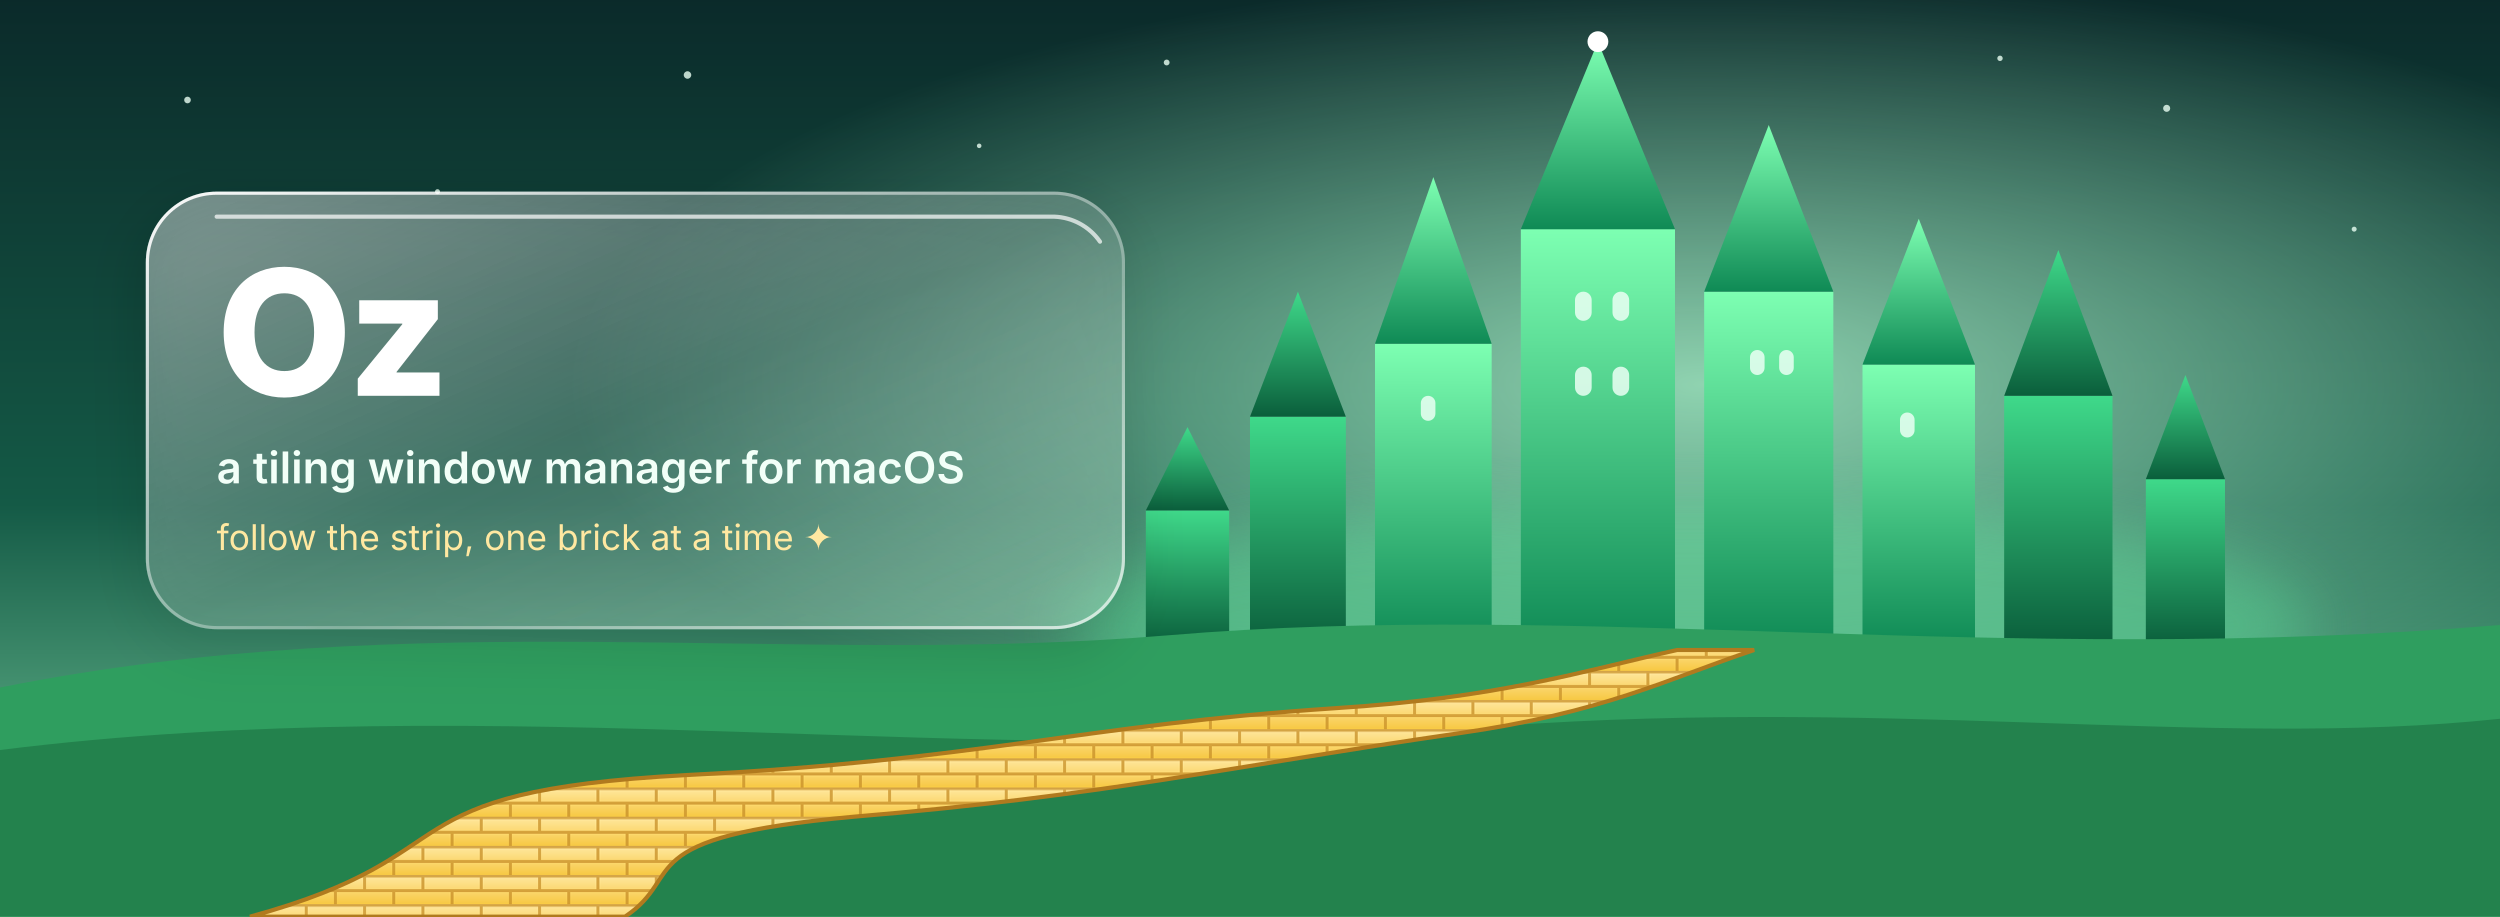
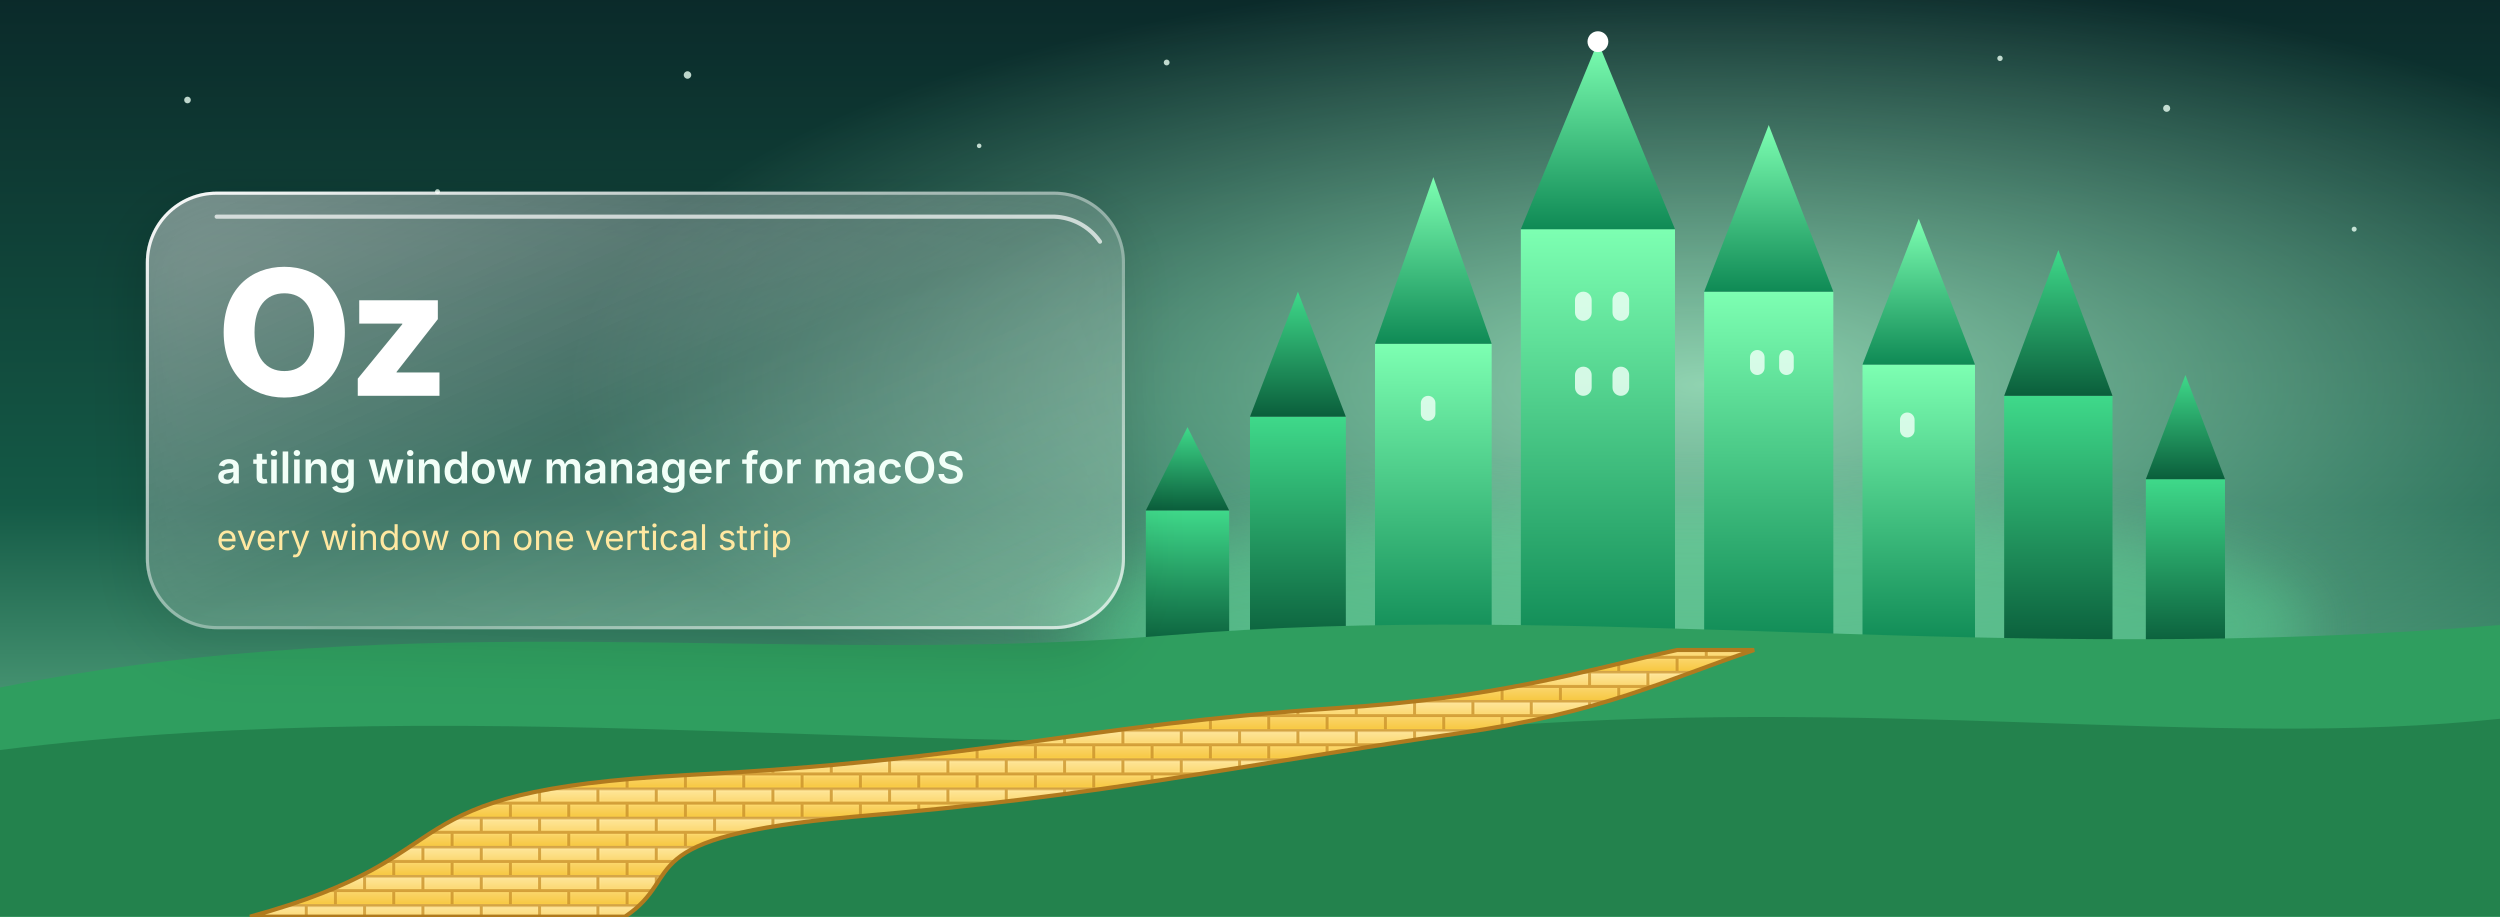
<svg xmlns="http://www.w3.org/2000/svg" width="1200" height="440" viewBox="0 0 1200 440">
  <defs>
    <linearGradient id="sky" x1="0" y1="0" x2="0" y2="1">
      <stop offset="0" stop-color="#0b2a2a" />
      <stop offset="0.55" stop-color="#145a46" />
      <stop offset="1" stop-color="#7fd6a3" />
    </linearGradient>
    <radialGradient id="glow" cx="0.68" cy="0.42" r="0.45">
      <stop offset="0" stop-color="#b9ffd6" stop-opacity="0.75" />
      <stop offset="1" stop-color="#b9ffd6" stop-opacity="0" />
    </radialGradient>
    <linearGradient id="tower" x1="0" y1="0" x2="0" y2="1">
      <stop offset="0" stop-color="#7dffb2" />
      <stop offset="1" stop-color="#0f8a55" />
    </linearGradient>
    <linearGradient id="towerDark" x1="0" y1="0" x2="0" y2="1">
      <stop offset="0" stop-color="#3fd98a" />
      <stop offset="1" stop-color="#0a5e3b" />
    </linearGradient>
    <linearGradient id="road" x1="0" y1="1" x2="0" y2="0">
      <stop offset="0" stop-color="#f7c843" />
      <stop offset="1" stop-color="#ffe8a1" />
    </linearGradient>
    <pattern id="bricks" width="28" height="14" patternUnits="userSpaceOnUse">
      <rect width="28" height="14" fill="url(#road)" />
      <path d="M0 0.5H28M0 7.5H28M7 0V7M21 7V14" stroke="#c8902a" stroke-width="1.4" fill="none" opacity="0.75" />
    </pattern>
    <linearGradient id="glass" x1="0" y1="0" x2="1" y2="1">
      <stop offset="0" stop-color="#ffffff" stop-opacity="0.42" />
      <stop offset="0.5" stop-color="#ffffff" stop-opacity="0.16" />
      <stop offset="1" stop-color="#d8ffe9" stop-opacity="0.28" />
    </linearGradient>
    <linearGradient id="rim" x1="0" y1="0" x2="1" y2="1">
      <stop offset="0" stop-color="#ffffff" stop-opacity="0.95" />
      <stop offset="0.6" stop-color="#ffffff" stop-opacity="0.25" />
      <stop offset="1" stop-color="#ffffff" stop-opacity="0.7" />
    </linearGradient>
    <filter id="soft" x="-20%" y="-20%" width="140%" height="140%">
      <feGaussianBlur stdDeviation="14" />
    </filter>
    <filter id="shadow" x="-10%" y="-10%" width="120%" height="140%">
      <feDropShadow dx="0" dy="10" stdDeviation="14" flood-color="#04281c" flood-opacity="0.45" />
    </filter>
  </defs>
  <rect width="1200" height="440" fill="url(#sky)" />
  <rect width="1200" height="440" fill="url(#glow)" />
  <g fill="#eafff3" opacity="0.8">
    <circle cx="90" cy="48" r="1.6" />
    <circle cx="210" cy="92" r="1.2" />
    <circle cx="330" cy="36" r="1.8" />
    <circle cx="470" cy="70" r="1.1" />
    <circle cx="1040" cy="52" r="1.7" />
    <circle cx="1130" cy="110" r="1.2" />
    <circle cx="960" cy="28" r="1.3" />
    <circle cx="560" cy="30" r="1.4" />
  </g>
  <g transform="translate(560 0)">
    <ellipse cx="250" cy="300" rx="300" ry="60" fill="#5ef0a0" opacity="0.35" filter="url(#soft)" />
    <g fill="url(#towerDark)">
      <rect x="40" y="200" width="46" height="110" />
      <polygon points="40,200 63,140 86,200" />
      <rect x="402" y="190" width="52" height="120" />
      <polygon points="402,190 428,120 454,190" />
      <rect x="470" y="230" width="38" height="80" />
      <polygon points="470,230 489,180 508,230" />
      <rect x="-10" y="245" width="40" height="65" />
      <polygon points="-10,245 10,205 30,245" />
    </g>
    <g fill="url(#tower)">
      <rect x="100" y="165" width="56" height="145" />
      <polygon points="100,165 128,85 156,165" />
      <rect x="170" y="110" width="74" height="200" />
      <polygon points="170,110 207,20 244,110" />
      <rect x="258" y="140" width="62" height="170" />
      <polygon points="258,140 289,60 320,140" />
      <rect x="334" y="175" width="54" height="135" />
      <polygon points="334,175 361,105 388,175" />
    </g>
    <g fill="#eafff3" opacity="0.85">
      <rect x="196" y="140" width="8" height="14" rx="4" />
      <rect x="214" y="140" width="8" height="14" rx="4" />
      <rect x="196" y="176" width="8" height="14" rx="4" />
      <rect x="214" y="176" width="8" height="14" rx="4" />
      <rect x="280" y="168" width="7" height="12" rx="3.5" />
      <rect x="294" y="168" width="7" height="12" rx="3.5" />
      <rect x="122" y="190" width="7" height="12" rx="3.5" />
      <rect x="352" y="198" width="7" height="12" rx="3.5" />
    </g>
    <circle cx="207" cy="20" r="5" fill="#ffffff" />
  </g>
  <path d="M0 330 C200 290 380 320 560 305 C760 288 960 320 1200 300 V440 H0 Z" fill="#2f9e5f" />
  <path d="M0 360 C240 330 470 370 700 350 C900 333 1060 360 1200 345 V440 H0 Z" fill="#23824d" />
  <path d="M120 440 C230 410 180 380 330 372 C470 365 520 348 640 340 C720 335 760 322 805 312            L842 312 C800 326 770 342 700 352 C590 368 530 382 410 392 C300 402 330 420 300 440 Z" fill="url(#bricks)" stroke="#b07a1e" stroke-width="2" />
  <g filter="url(#shadow)">
    <rect x="70" y="92" width="470" height="210" rx="34" fill="url(#glass)" />
    <rect x="70.75" y="92.75" width="468.5" height="208.5" rx="33.25" fill="none" stroke="url(#rim)" stroke-width="1.5" />
    <path d="M104 104 H506 a28 28 0 0 1 22 12" fill="none" stroke="#ffffff" stroke-opacity="0.7" stroke-width="2" stroke-linecap="round" />
  </g>
  <text x="104" y="190" font-family="-apple-system, BlinkMacSystemFont, 'SF Pro Display', 'Helvetica Neue', sans-serif" font-size="84" font-weight="800" fill="#ffffff" letter-spacing="-2">Oz</text>
  <text x="104" y="232" font-family="-apple-system, BlinkMacSystemFont, 'SF Pro Text', 'Helvetica Neue', sans-serif" font-size="21" font-weight="600" fill="#f2fff8">a tiling window manager for macOS</text>
-   <text x="104" y="264" font-family="-apple-system, BlinkMacSystemFont, 'SF Pro Text', 'Helvetica Neue', sans-serif" font-size="17" fill="#ffe8a1">follow the strip, one brick at a time ✦</text>
+   <text x="104" y="264" font-family="-apple-system, BlinkMacSystemFont, 'SF Pro Text', 'Helvetica Neue', sans-serif" font-size="17" fill="#ffe8a1">every window on one vertical strip</text>
</svg>
